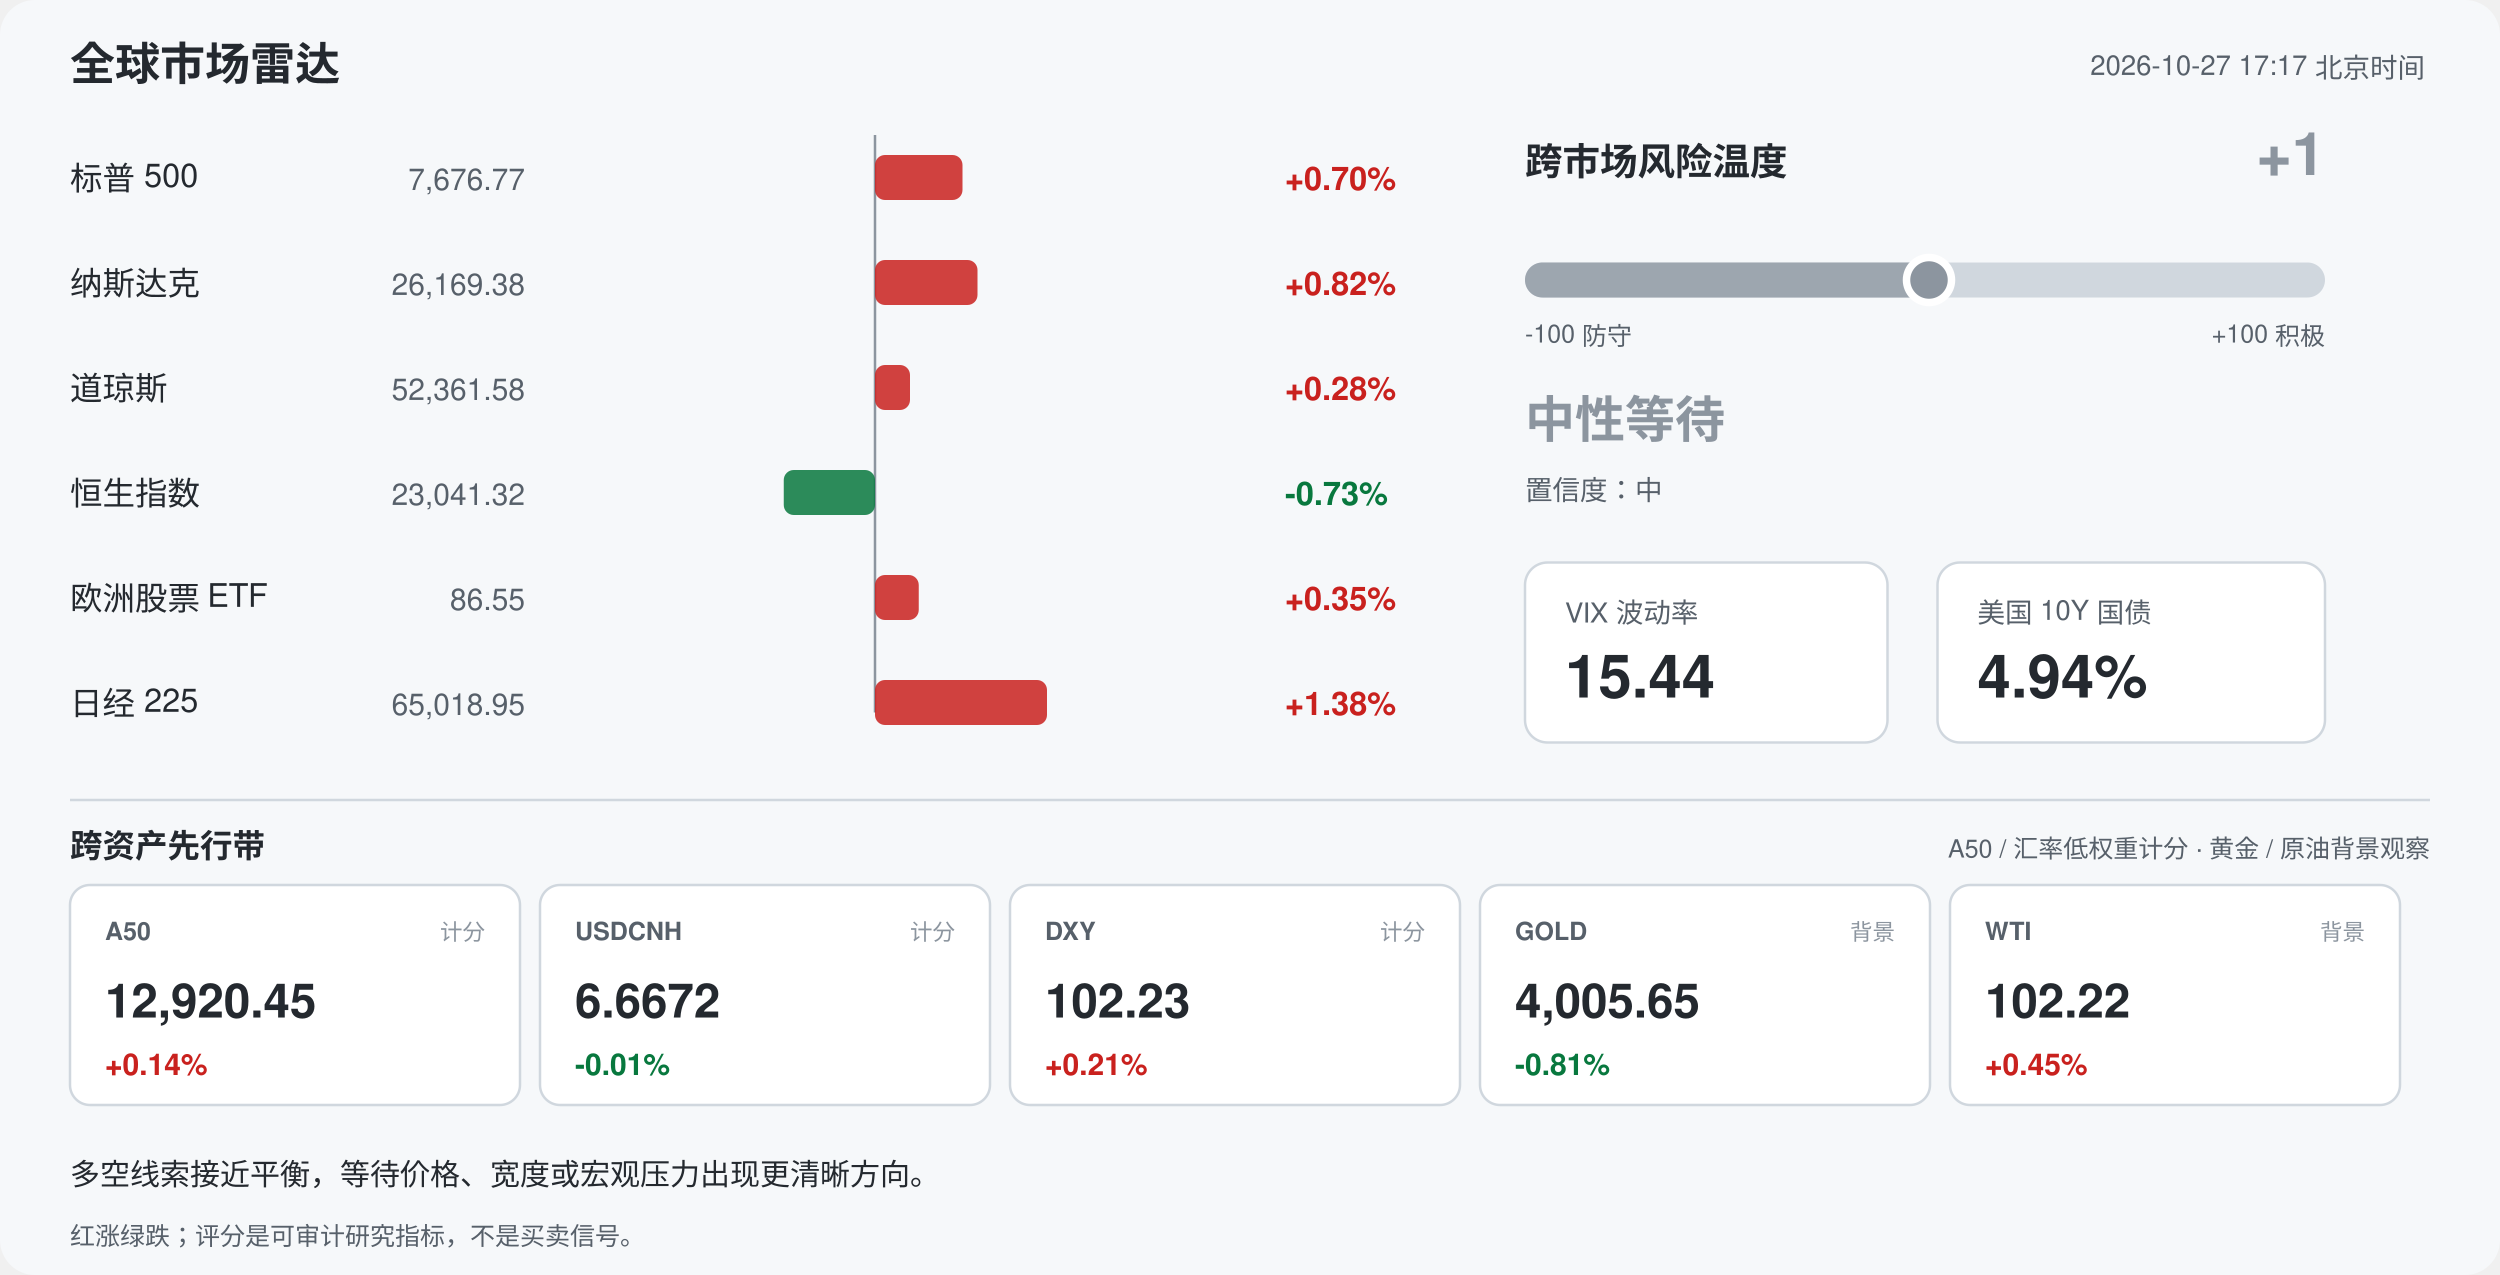
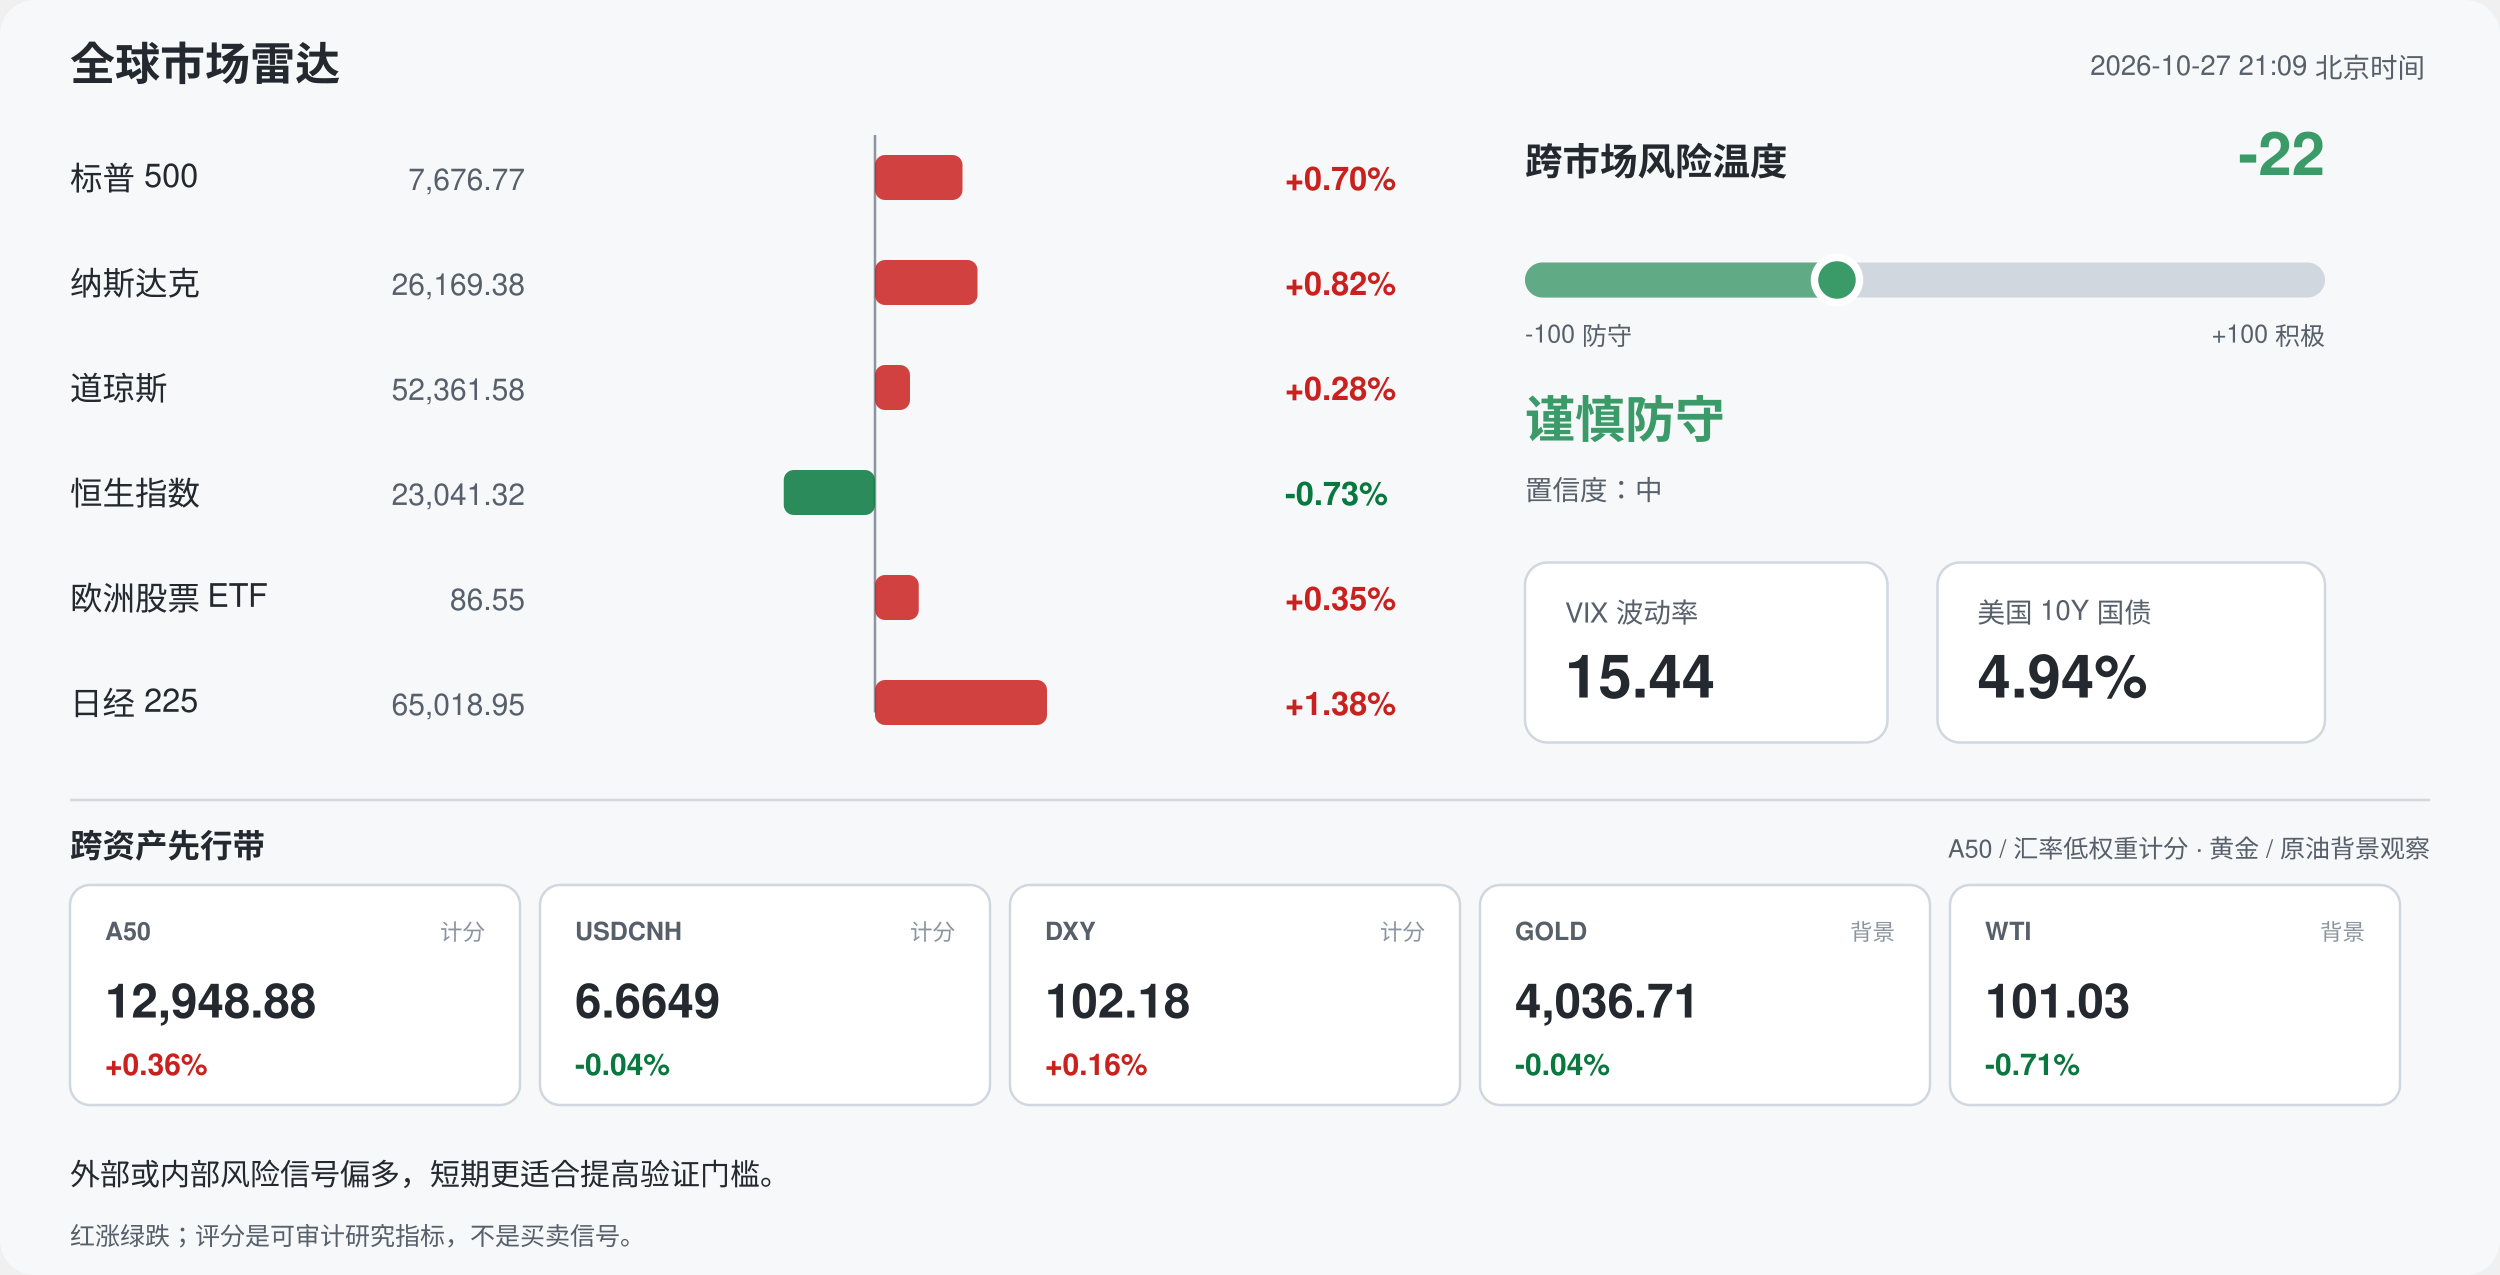
<svg xmlns="http://www.w3.org/2000/svg" width="1000" height="510" viewBox="0 0 1000 510" font-family="-apple-system,Segoe UI,Helvetica,Arial,sans-serif">
  <rect width="1000" height="510" rx="14" fill="#f6f8fa" />
  <text x="28" y="32" font-size="18" font-weight="700" fill="#24292f">全球市场雷达</text>
-   <text x="970" y="30" font-size="11" fill="#57606a" text-anchor="end">2026-10-27 17:17 北京时间</text>
+   <text x="970" y="30" font-size="11" fill="#57606a" text-anchor="end">2026-10-27 21:09 北京时间</text>
  <line x1="350" y1="54" x2="350" y2="285" stroke="#8c959f" stroke-width="1" />
  <text x="28" y="76" font-size="13" fill="#24292f">标普 500</text>
  <text x="210" y="76" font-size="12" fill="#57606a" text-anchor="end">7,676.77</text>
  <rect x="350.0" y="62" width="35.0" height="18" rx="4" fill="#c9211e" opacity="0.85" />
  <text x="514" y="76" font-size="13" font-weight="600" fill="#c9211e">+0.70%</text>
  <text x="28" y="118" font-size="13" fill="#24292f">纳斯达克</text>
  <text x="210" y="118" font-size="12" fill="#57606a" text-anchor="end">26,169.38</text>
  <rect x="350.0" y="104" width="41.0" height="18" rx="4" fill="#c9211e" opacity="0.85" />
  <text x="514" y="118" font-size="13" font-weight="600" fill="#c9211e">+0.82%</text>
  <text x="28" y="160" font-size="13" fill="#24292f">道琼斯</text>
  <text x="210" y="160" font-size="12" fill="#57606a" text-anchor="end">52,361.58</text>
  <rect x="350.0" y="146" width="14.0" height="18" rx="4" fill="#c9211e" opacity="0.85" />
  <text x="514" y="160" font-size="13" font-weight="600" fill="#c9211e">+0.28%</text>
  <text x="28" y="202" font-size="13" fill="#24292f">恒生指数</text>
  <text x="210" y="202" font-size="12" fill="#57606a" text-anchor="end">23,041.32</text>
  <rect x="313.5" y="188" width="36.5" height="18" rx="4" fill="#08783e" opacity="0.85" />
  <text x="514" y="202" font-size="13" font-weight="600" fill="#08783e">-0.73%</text>
  <text x="28" y="244" font-size="13" fill="#24292f">欧洲股票 ETF</text>
  <text x="210" y="244" font-size="12" fill="#57606a" text-anchor="end">86.55</text>
  <rect x="350.0" y="230" width="17.5" height="18" rx="4" fill="#c9211e" opacity="0.85" />
  <text x="514" y="244" font-size="13" font-weight="600" fill="#c9211e">+0.35%</text>
  <text x="28" y="286" font-size="13" fill="#24292f">日经 225</text>
  <text x="210" y="286" font-size="12" fill="#57606a" text-anchor="end">65,018.95</text>
  <rect x="350.0" y="272" width="68.8" height="18" rx="4" fill="#c9211e" opacity="0.85" />
  <text x="514" y="286" font-size="13" font-weight="600" fill="#c9211e">+1.38%</text>
  <text x="610" y="70" font-size="15" font-weight="700" fill="#24292f">跨市场风险温度</text>
-   <text x="930" y="70" font-size="24" font-weight="700" fill="#8c959f" text-anchor="end">+1</text>
+   <text x="930" y="70" font-size="24" font-weight="700" fill="#3b9b68" text-anchor="end">-22</text>
  <rect x="610" y="105" width="320" height="14" rx="7" fill="#d0d7de" />
-   <rect x="610" y="105" width="161.6" height="14" rx="7" fill="#8c959f" opacity="0.75" />
-   <circle cx="771.6" cy="112" r="9" fill="#8c959f" stroke="#ffffff" stroke-width="3" />
+   <rect x="610" y="105" width="124.8" height="14" rx="7" fill="#3b9b68" opacity="0.75" />
+   <circle cx="734.8" cy="112" r="9" fill="#3b9b68" stroke="#ffffff" stroke-width="3" />
  <text x="610" y="137" font-size="10" fill="#57606a">-100 防守</text>
  <text x="930" y="137" font-size="10" fill="#57606a" text-anchor="end">+100 积极</text>
-   <text x="610" y="175" font-size="20" font-weight="700" fill="#8c959f">中性等待</text>
+   <text x="610" y="175" font-size="20" font-weight="700" fill="#3b9b68">谨慎防守</text>
  <text x="610" y="200" font-size="11" fill="#57606a">置信度：中</text>
  <rect x="610" y="225" width="145" height="72" rx="9" fill="#ffffff" stroke="#d0d7de" />
  <text x="626" y="249" font-size="11" fill="#57606a">VIX 波动率</text>
  <text x="626" y="279" font-size="24" font-weight="700" fill="#24292f">15.44</text>
  <rect x="775" y="225" width="155" height="72" rx="9" fill="#ffffff" stroke="#d0d7de" />
  <text x="791" y="249" font-size="11" fill="#57606a">美国 10Y 国债</text>
  <text x="791" y="279" font-size="24" font-weight="700" fill="#24292f">4.94%</text>
  <line x1="28" y1="320" x2="972" y2="320" stroke="#d0d7de" />
  <text x="28" y="343" font-size="13" font-weight="700" fill="#24292f">跨资产先行带</text>
  <text x="972" y="343" font-size="10" fill="#57606a" text-anchor="end">A50 / 汇率低权重计分 · 黄金 / 原油背景观察</text>
  <rect x="28" y="354" width="180" height="88" rx="8" fill="#ffffff" stroke="#d0d7de" />
  <text x="42" y="376" font-size="10" font-weight="700" fill="#57606a">A50</text>
  <text x="194" y="376" font-size="9" fill="#8c959f" text-anchor="end">计分</text>
-   <text x="42" y="407" font-size="19" font-weight="700" fill="#24292f">12,920.45</text>
-   <text x="42" y="430" font-size="12" font-weight="700" fill="#c9211e">+0.14%</text>
+   <text x="42" y="407" font-size="19" font-weight="700" fill="#24292f">12,948.88</text>
+   <text x="42" y="430" font-size="12" font-weight="700" fill="#c9211e">+0.36%</text>
  <rect x="216" y="354" width="180" height="88" rx="8" fill="#ffffff" stroke="#d0d7de" />
  <text x="230" y="376" font-size="10" font-weight="700" fill="#57606a">USDCNH</text>
  <text x="382" y="376" font-size="9" fill="#8c959f" text-anchor="end">计分</text>
-   <text x="230" y="407" font-size="19" font-weight="700" fill="#24292f">6.6672</text>
-   <text x="230" y="430" font-size="12" font-weight="700" fill="#08783e">-0.01%</text>
+   <text x="230" y="407" font-size="19" font-weight="700" fill="#24292f">6.6649</text>
+   <text x="230" y="430" font-size="12" font-weight="700" fill="#08783e">-0.04%</text>
  <rect x="404" y="354" width="180" height="88" rx="8" fill="#ffffff" stroke="#d0d7de" />
  <text x="418" y="376" font-size="10" font-weight="700" fill="#57606a">DXY</text>
  <text x="570" y="376" font-size="9" fill="#8c959f" text-anchor="end">计分</text>
-   <text x="418" y="407" font-size="19" font-weight="700" fill="#24292f">102.23</text>
-   <text x="418" y="430" font-size="12" font-weight="700" fill="#c9211e">+0.21%</text>
+   <text x="418" y="407" font-size="19" font-weight="700" fill="#24292f">102.18</text>
+   <text x="418" y="430" font-size="12" font-weight="700" fill="#c9211e">+0.16%</text>
  <rect x="592" y="354" width="180" height="88" rx="8" fill="#ffffff" stroke="#d0d7de" />
  <text x="606" y="376" font-size="10" font-weight="700" fill="#57606a">GOLD</text>
  <text x="758" y="376" font-size="9" fill="#8c959f" text-anchor="end">背景</text>
-   <text x="606" y="407" font-size="19" font-weight="700" fill="#24292f">4,005.65</text>
-   <text x="606" y="430" font-size="12" font-weight="700" fill="#08783e">-0.81%</text>
+   <text x="606" y="407" font-size="19" font-weight="700" fill="#24292f">4,036.71</text>
+   <text x="606" y="430" font-size="12" font-weight="700" fill="#08783e">-0.04%</text>
  <rect x="780" y="354" width="180" height="88" rx="8" fill="#ffffff" stroke="#d0d7de" />
  <text x="794" y="376" font-size="10" font-weight="700" fill="#57606a">WTI</text>
  <text x="946" y="376" font-size="9" fill="#8c959f" text-anchor="end">背景</text>
-   <text x="794" y="407" font-size="19" font-weight="700" fill="#24292f">102.22</text>
-   <text x="794" y="430" font-size="12" font-weight="700" fill="#c9211e">+0.45%</text>
-   <text x="28" y="474" font-size="12" fill="#24292f">多空线索接近平衡，等待价格、宽度或宏观压力出现更清晰方向。</text>
+   <text x="794" y="407" font-size="19" font-weight="700" fill="#24292f">101.03</text>
+   <text x="794" y="430" font-size="12" font-weight="700" fill="#08783e">-0.71%</text>
+   <text x="28" y="474" font-size="12" fill="#24292f">外部或内部风险信号偏多，短期更适合提高验证门槛。</text>
  <text x="28" y="498" font-size="10" fill="#57606a">红涨绿跌；评分是可审计研究指标，不是买卖信号。</text>
</svg>
